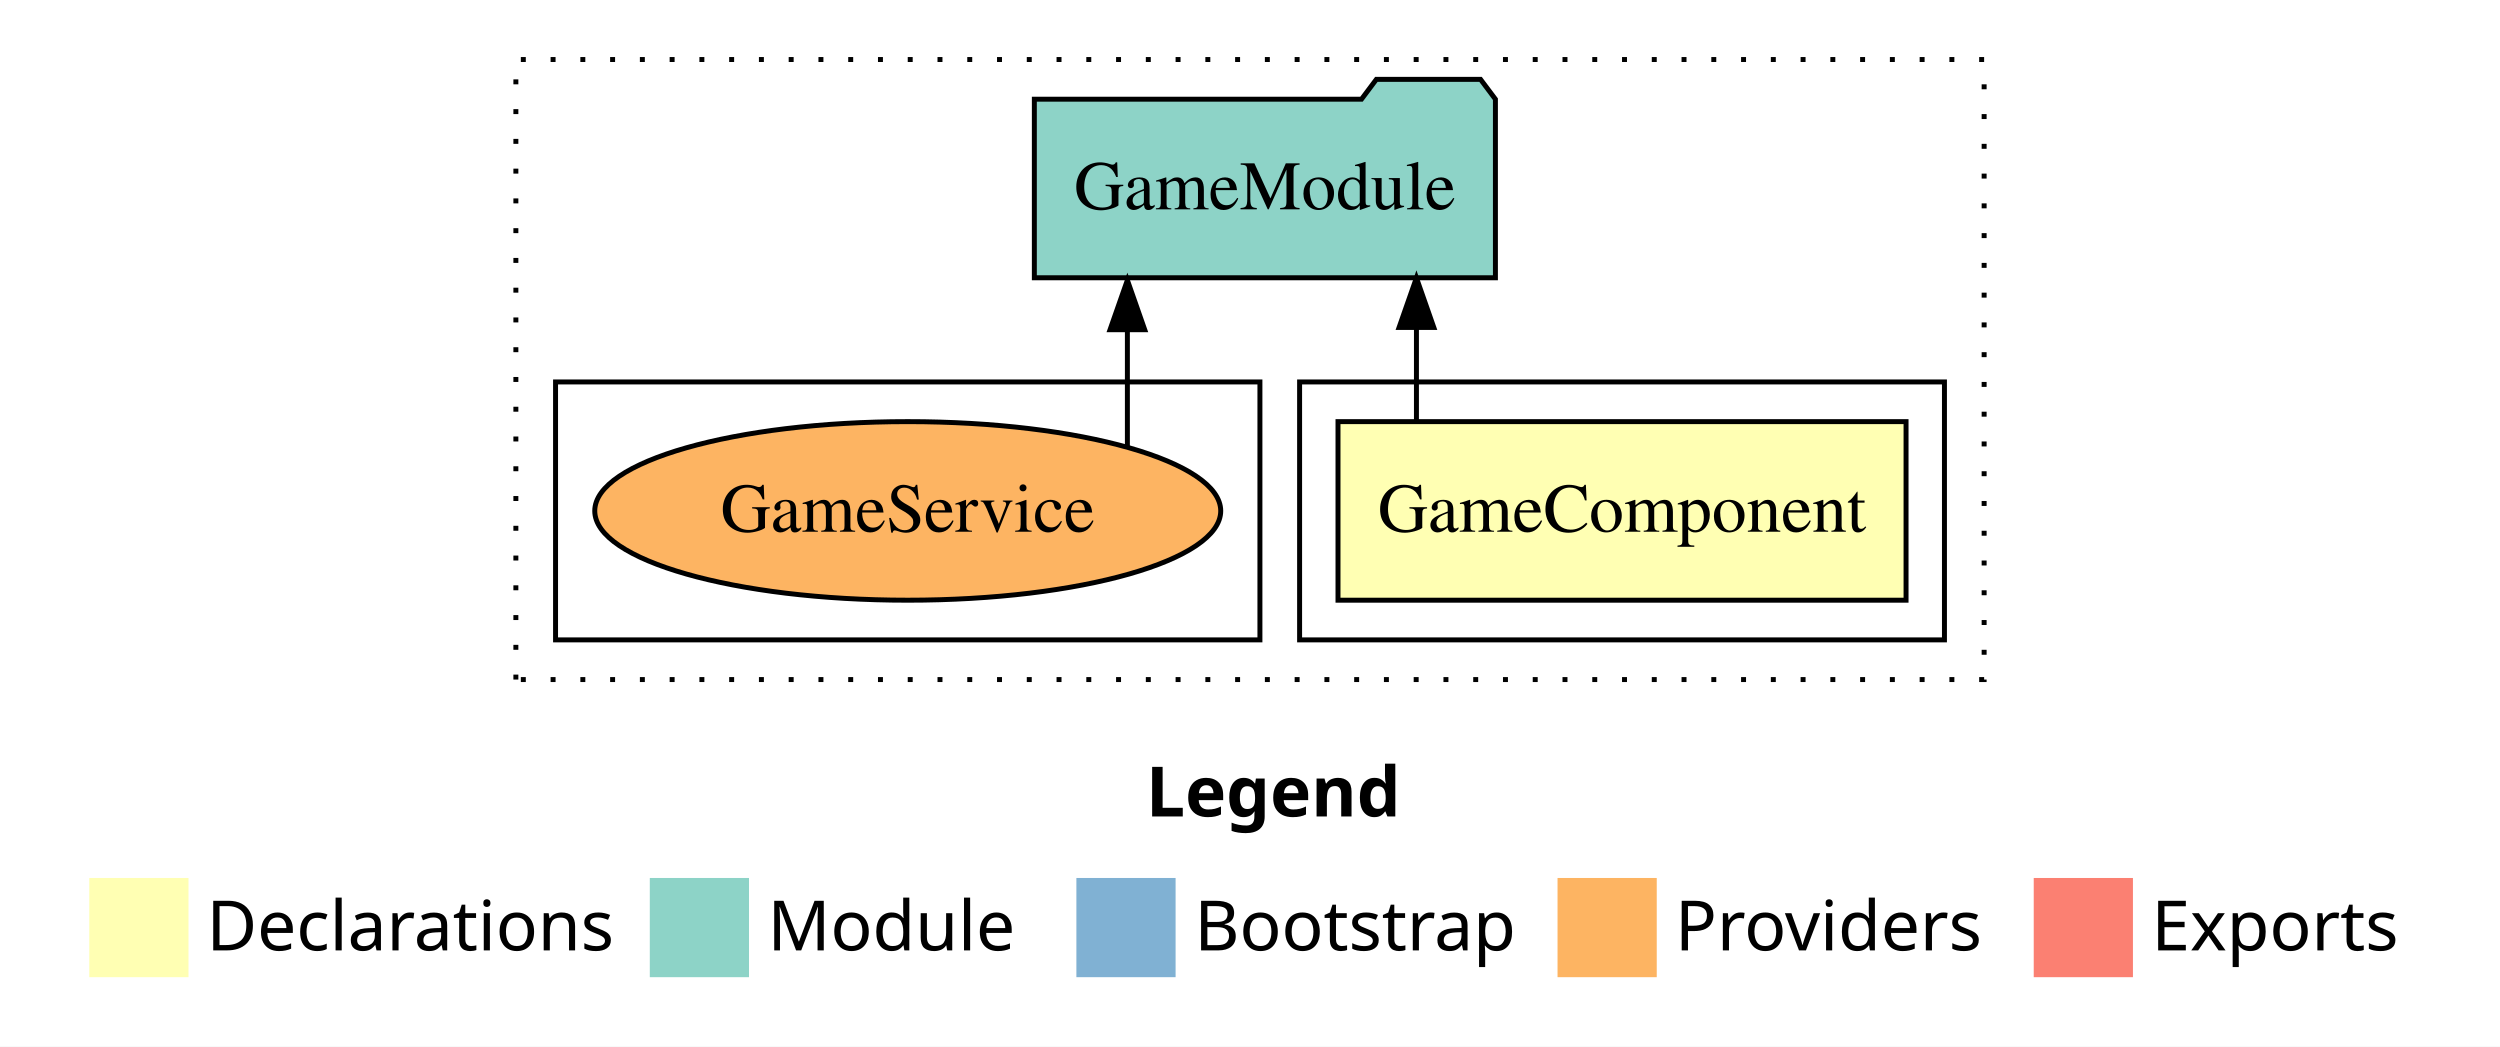
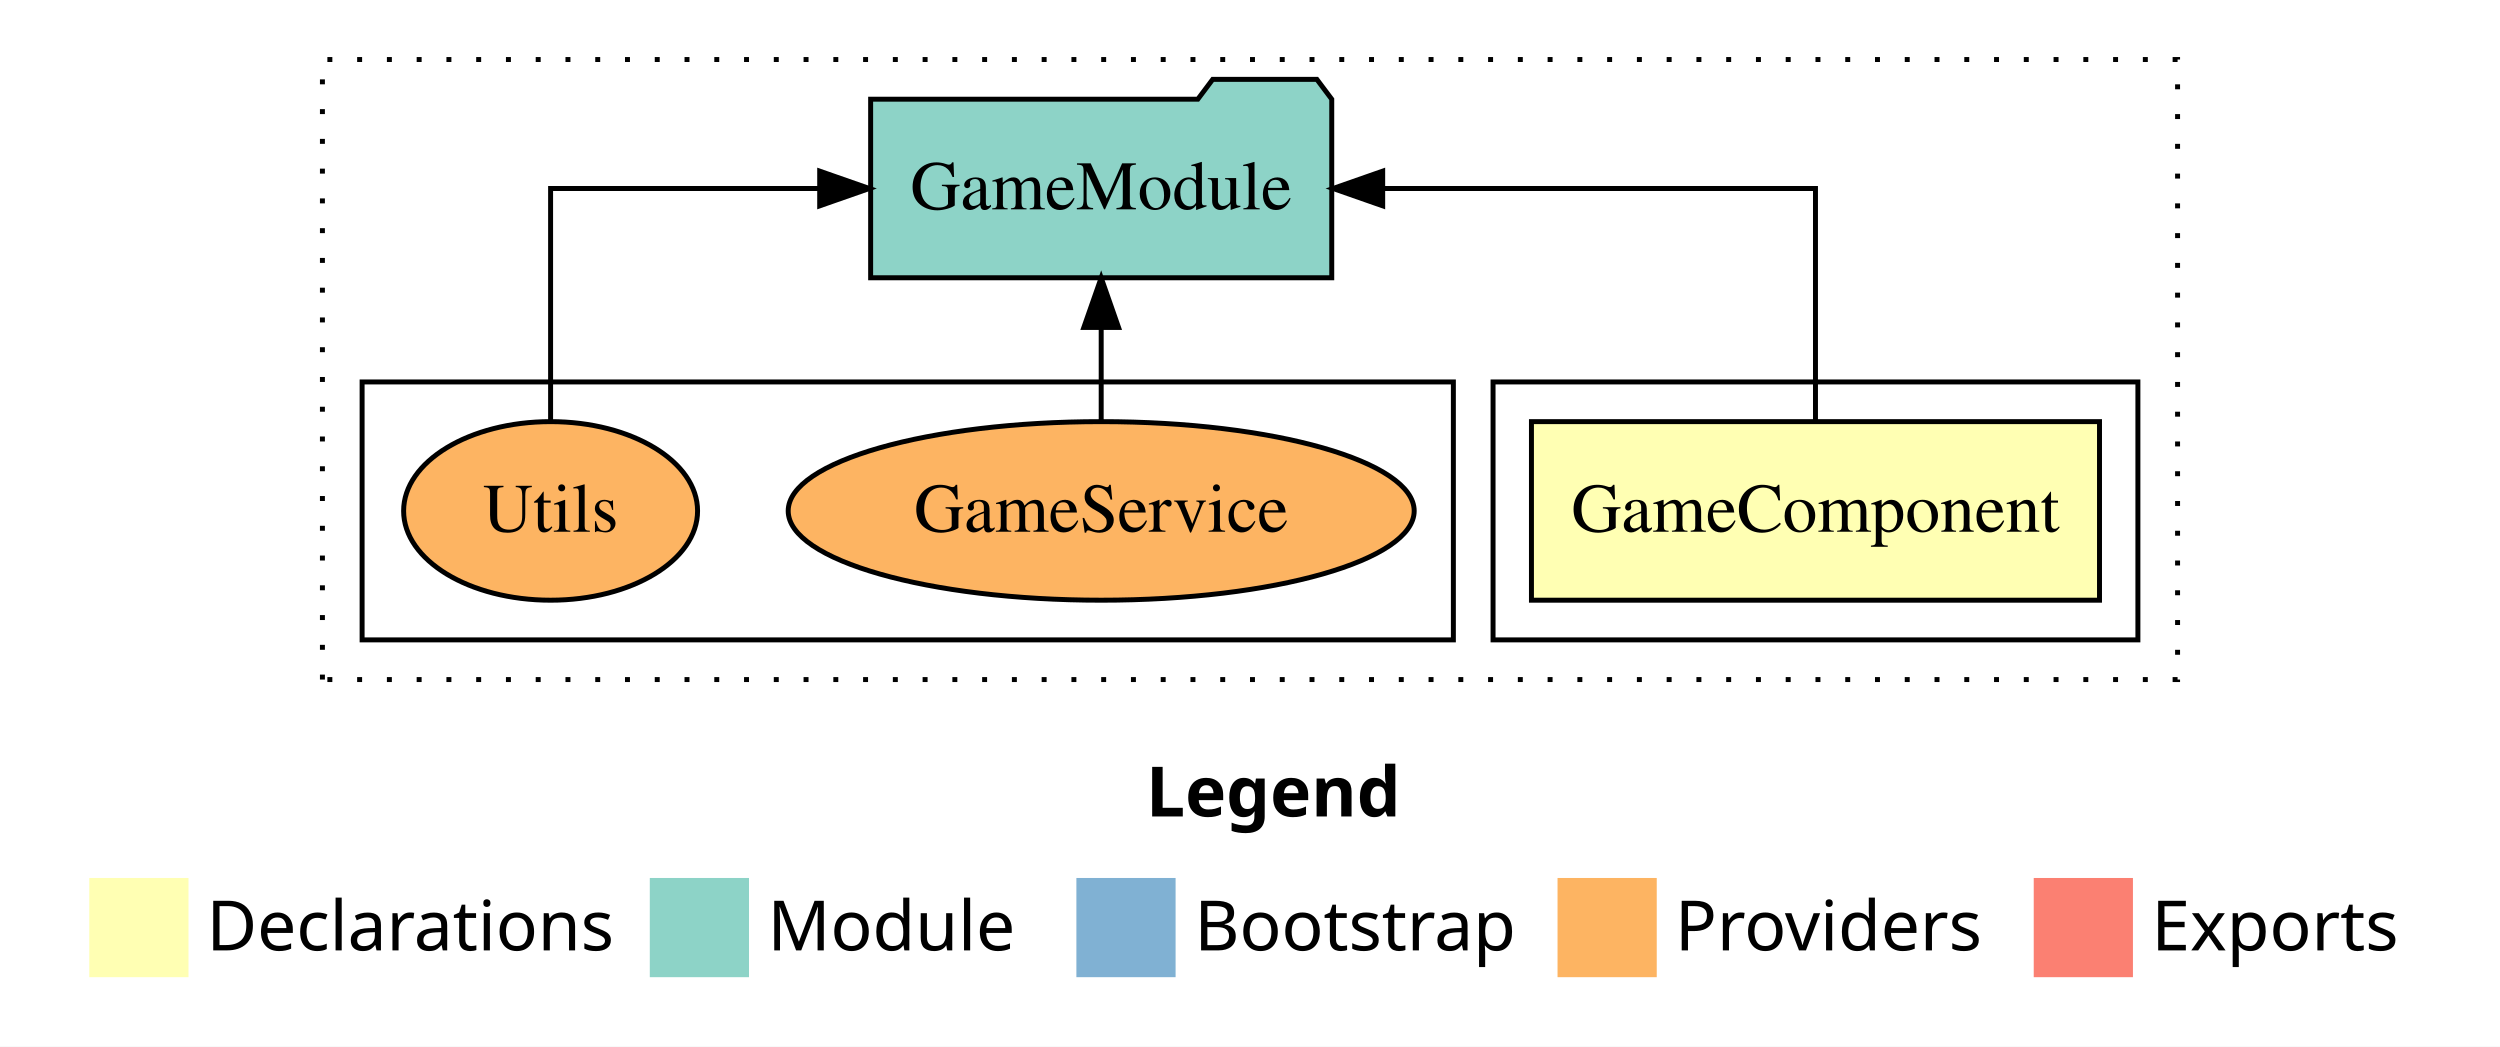
<svg xmlns="http://www.w3.org/2000/svg" width="504pt" height="211pt" viewBox="0.00 0.00 504.00 211.00">
  <g id="graph0" class="graph" transform="scale(1 1) rotate(0) translate(4 207)">
-     <polygon fill="#ffffff" stroke="transparent" points="-4,4 -4,-207 500,-207 500,4 -4,4" />
-     <text text-anchor="start" x="227.009" y="-42.4" font-family="sans-serif" font-weight="bold" font-size="14.00" fill="#000000">Legend</text>
+     <polygon fill="white" stroke="transparent" points="-4,4 -4,-207 500,-207 500,4 -4,4" />
+     <text text-anchor="start" x="227.01" y="-42.4" font-family="sans-serif" font-weight="bold" font-size="14.00">Legend</text>
    <polygon fill="#ffffb3" stroke="transparent" points="14,-10 14,-30 34,-30 34,-10 14,-10" />
-     <text text-anchor="start" x="37.629" y="-15.4" font-family="sans-serif" font-size="14.00" fill="#000000">  Declarations</text>
+     <text text-anchor="start" x="37.63" y="-15.4" font-family="sans-serif" font-size="14.00">  Declarations</text>
    <polygon fill="#8dd3c7" stroke="transparent" points="127,-10 127,-30 147,-30 147,-10 127,-10" />
-     <text text-anchor="start" x="150.725" y="-15.4" font-family="sans-serif" font-size="14.00" fill="#000000">  Module</text>
+     <text text-anchor="start" x="150.73" y="-15.4" font-family="sans-serif" font-size="14.00">  Module</text>
    <polygon fill="#80b1d3" stroke="transparent" points="213,-10 213,-30 233,-30 233,-10 213,-10" />
-     <text text-anchor="start" x="236.781" y="-15.4" font-family="sans-serif" font-size="14.00" fill="#000000">  Bootstrap</text>
+     <text text-anchor="start" x="236.78" y="-15.4" font-family="sans-serif" font-size="14.00">  Bootstrap</text>
    <polygon fill="#fdb462" stroke="transparent" points="310,-10 310,-30 330,-30 330,-10 310,-10" />
-     <text text-anchor="start" x="333.673" y="-15.4" font-family="sans-serif" font-size="14.00" fill="#000000">  Providers</text>
+     <text text-anchor="start" x="333.67" y="-15.4" font-family="sans-serif" font-size="14.00">  Providers</text>
    <polygon fill="#fb8072" stroke="transparent" points="406,-10 406,-30 426,-30 426,-10 406,-10" />
-     <text text-anchor="start" x="429.726" y="-15.4" font-family="sans-serif" font-size="14.00" fill="#000000">  Exports</text>
+     <text text-anchor="start" x="429.73" y="-15.4" font-family="sans-serif" font-size="14.00">  Exports</text>
    <g id="clust1" class="cluster">
-       <polygon fill="none" stroke="#000000" stroke-dasharray="1,5" points="100,-70 100,-195 396,-195 396,-70 100,-70" />
+       <polygon fill="none" stroke="black" stroke-dasharray="1,5" points="61,-70 61,-195 435,-195 435,-70 61,-70" />
    </g>
    <g id="clust2" class="cluster">
-       <polygon fill="none" stroke="#000000" points="258,-78 258,-130 388,-130 388,-78 258,-78" />
+       <polygon fill="none" stroke="black" points="297,-78 297,-130 427,-130 427,-78 297,-78" />
    </g>
    <g id="clust7" class="cluster">
-       <polygon fill="none" stroke="#000000" points="108,-78 108,-130 250,-130 250,-78 108,-78" />
+       <polygon fill="none" stroke="black" points="69,-78 69,-130 289,-130 289,-78 69,-78" />
    </g>
    <g id="node1" class="node">
-       <polygon fill="#ffffb3" stroke="#000000" points="380.259,-122 265.741,-122 265.741,-86 380.259,-86 380.259,-122" />
-       <text text-anchor="middle" x="323" y="-99.8" font-family="Times,serif" font-size="14.00" fill="#000000">GameComponent</text>
+       <polygon fill="#ffffb3" stroke="black" points="419.26,-122 304.74,-122 304.74,-86 419.26,-86 419.26,-122" />
+       <text text-anchor="middle" x="362" y="-99.8" font-family="Times,serif" font-size="14.00">GameComponent</text>
    </g>
    <g id="node2" class="node">
-       <polygon fill="#8dd3c7" stroke="#000000" points="297.476,-187 294.476,-191 273.476,-191 270.476,-187 204.524,-187 204.524,-151 297.476,-151 297.476,-187" />
-       <text text-anchor="middle" x="251" y="-164.8" font-family="Times,serif" font-size="14.00" fill="#000000">GameModule</text>
+       <polygon fill="#8dd3c7" stroke="black" points="264.48,-187 261.48,-191 240.48,-191 237.48,-187 171.52,-187 171.52,-151 264.48,-151 264.48,-187" />
+       <text text-anchor="middle" x="218" y="-164.8" font-family="Times,serif" font-size="14.00">GameModule</text>
    </g>
    <g id="edge1" class="edge">
-       <path fill="none" stroke="#000000" d="M281.554,-122.106C281.554,-122.106 281.554,-140.991 281.554,-140.991" />
-       <polygon fill="#000000" stroke="#000000" points="278.054,-140.991 281.554,-150.991 285.054,-140.991 278.054,-140.991" />
+       <path fill="none" stroke="black" d="M362,-122.11C362,-141.34 362,-169 362,-169 362,-169 274.75,-169 274.75,-169" />
+       <polygon fill="black" stroke="black" points="274.75,-165.5 264.75,-169 274.75,-172.5 274.75,-165.5" />
    </g>
    <g id="node3" class="node">
-       <ellipse fill="#fdb462" stroke="#000000" cx="179" cy="-104" rx="63.098" ry="18" />
-       <text text-anchor="middle" x="179" y="-99.8" font-family="Times,serif" font-size="14.00" fill="#000000">GameService</text>
+       <ellipse fill="#fdb462" stroke="black" cx="218" cy="-104" rx="63.1" ry="18" />
+       <text text-anchor="middle" x="218" y="-99.8" font-family="Times,serif" font-size="14.00">GameService</text>
    </g>
    <g id="edge2" class="edge">
-       <path fill="none" stroke="#000000" d="M223.28,-116.842C223.28,-116.842 223.28,-140.523 223.28,-140.523" />
-       <polygon fill="#000000" stroke="#000000" points="219.78,-140.523 223.28,-150.523 226.78,-140.523 219.78,-140.523" />
+       <path fill="none" stroke="black" d="M218,-122.11C218,-122.11 218,-140.99 218,-140.99" />
+       <polygon fill="black" stroke="black" points="214.5,-140.99 218,-150.99 221.5,-140.99 214.5,-140.99" />
+     </g>
+     <g id="node4" class="node">
+       <ellipse fill="#fdb462" stroke="black" cx="107" cy="-104" rx="29.63" ry="18" />
+       <text text-anchor="middle" x="107" y="-99.8" font-family="Times,serif" font-size="14.00">Utils</text>
+     </g>
+     <g id="edge3" class="edge">
+       <path fill="none" stroke="black" d="M107,-122.11C107,-141.34 107,-169 107,-169 107,-169 161.25,-169 161.25,-169" />
+       <polygon fill="black" stroke="black" points="161.25,-172.5 171.25,-169 161.25,-165.5 161.25,-172.5" />
    </g>
  </g>
</svg>
